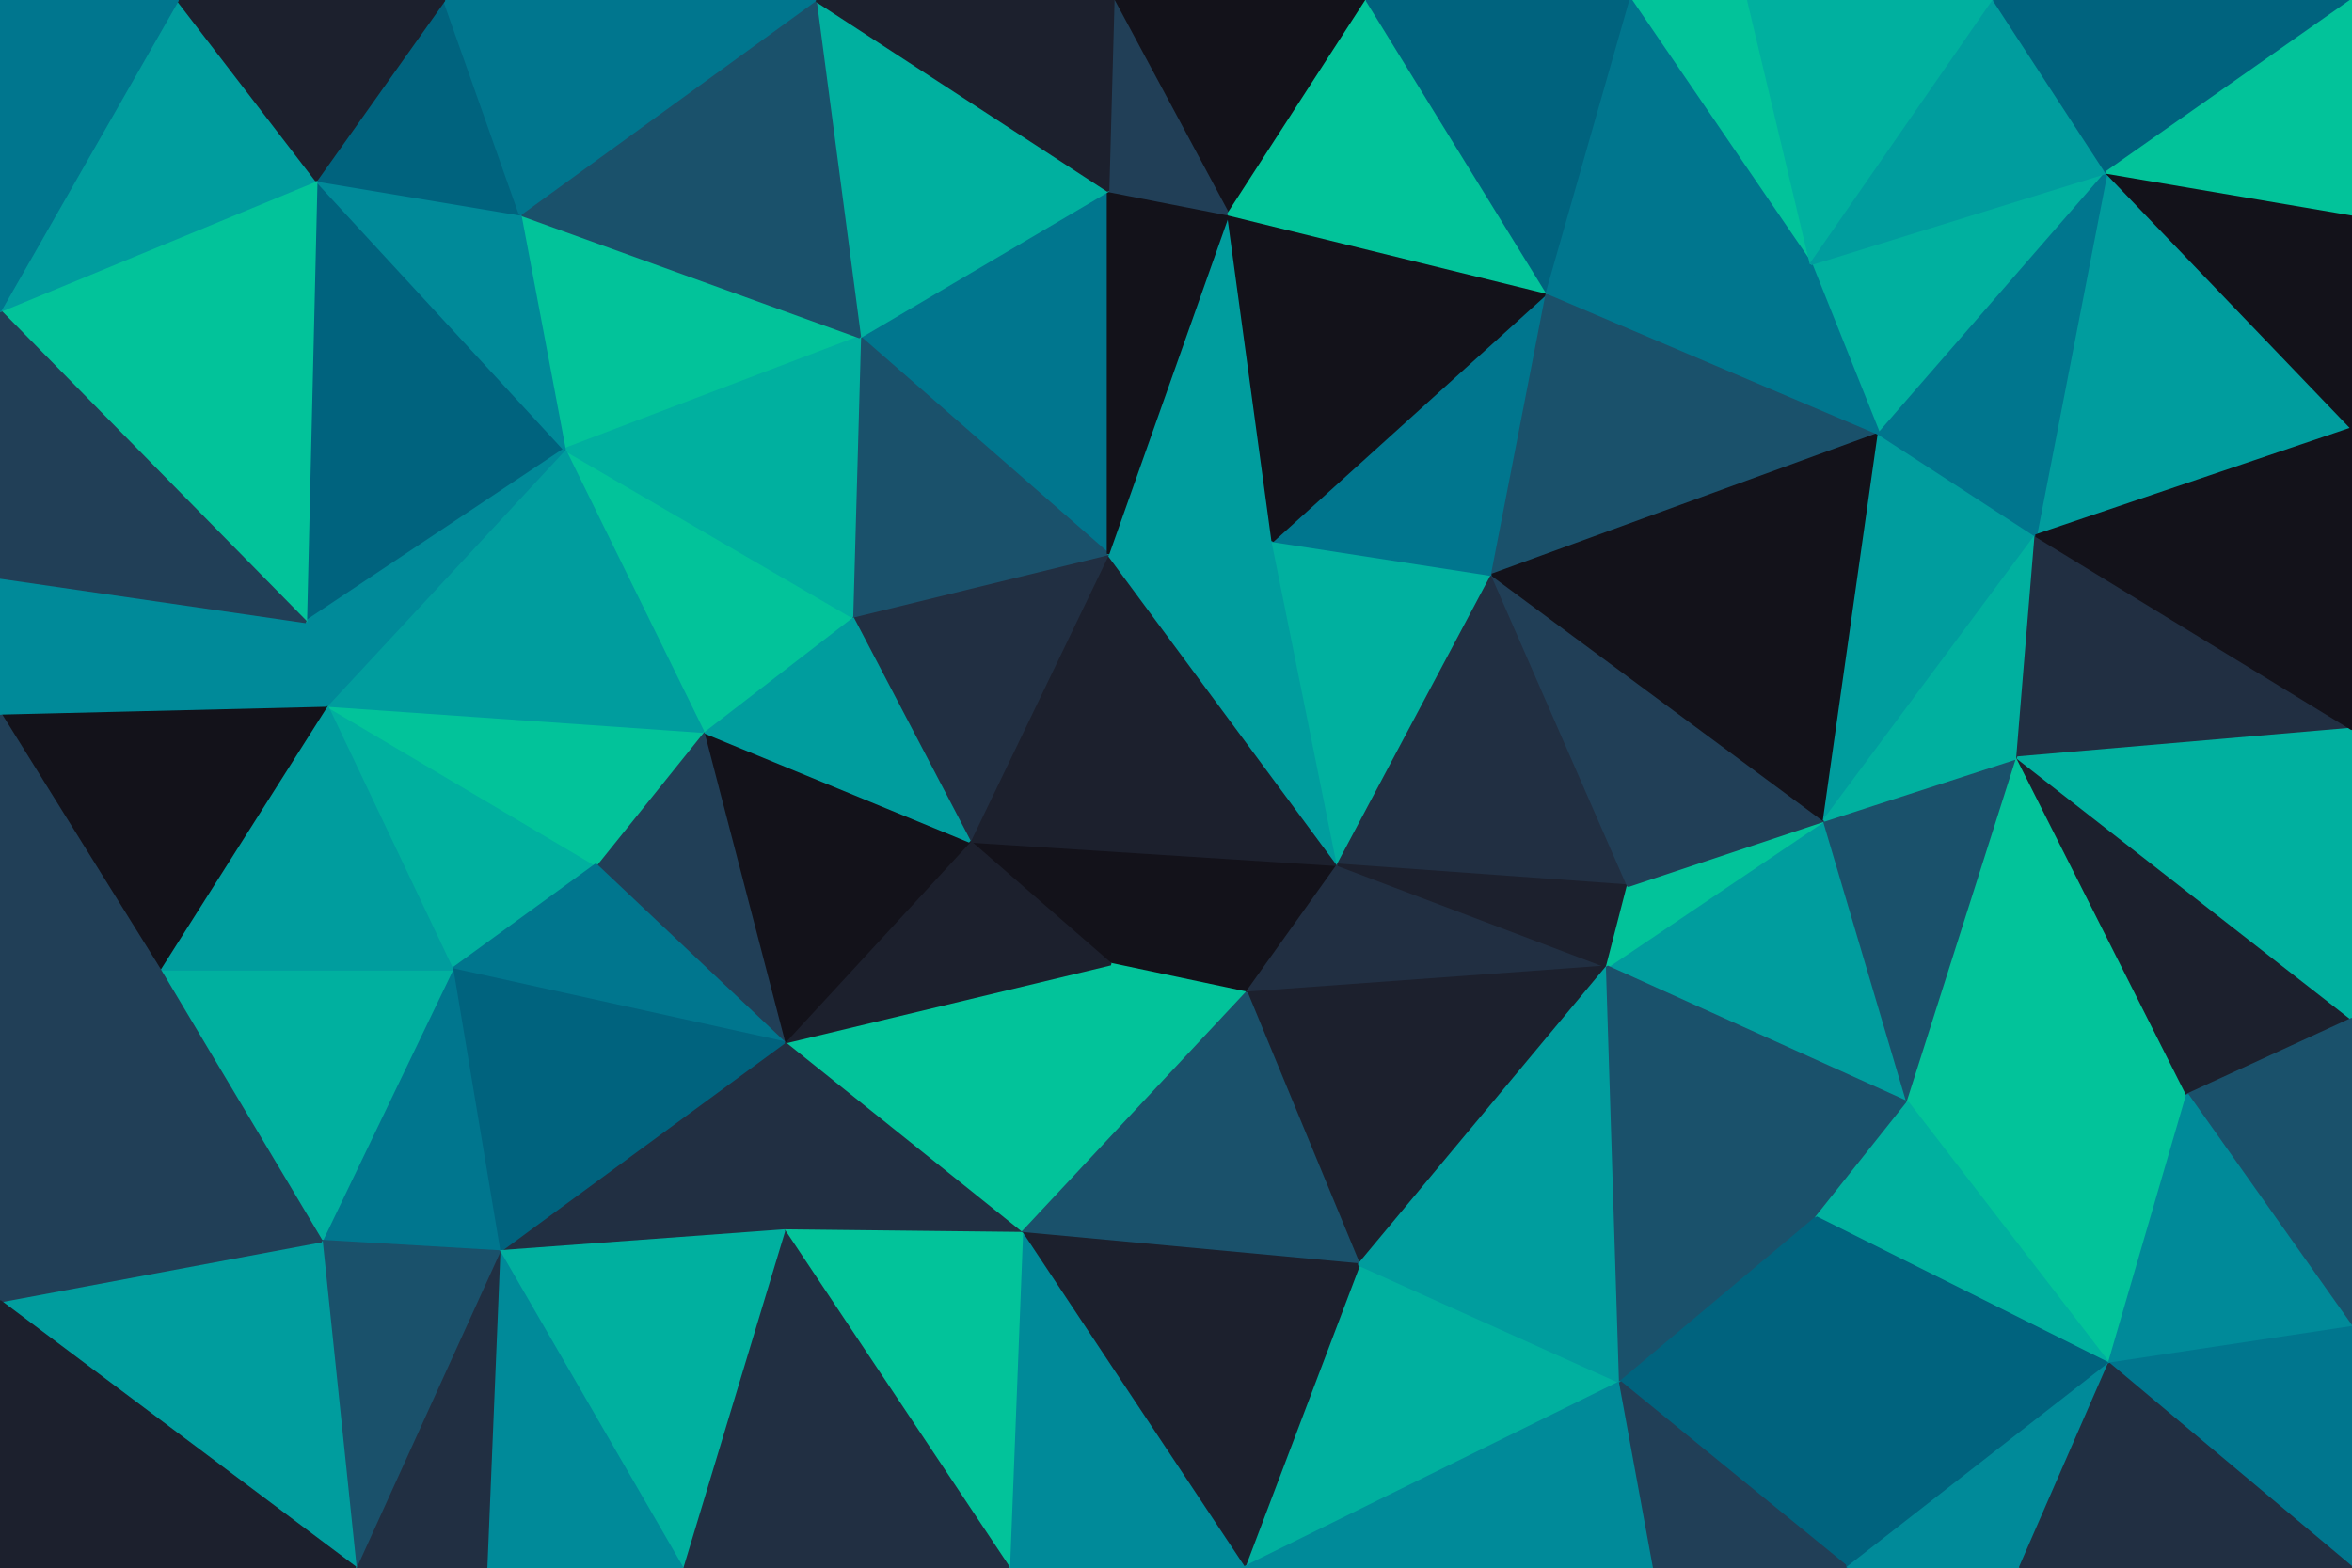
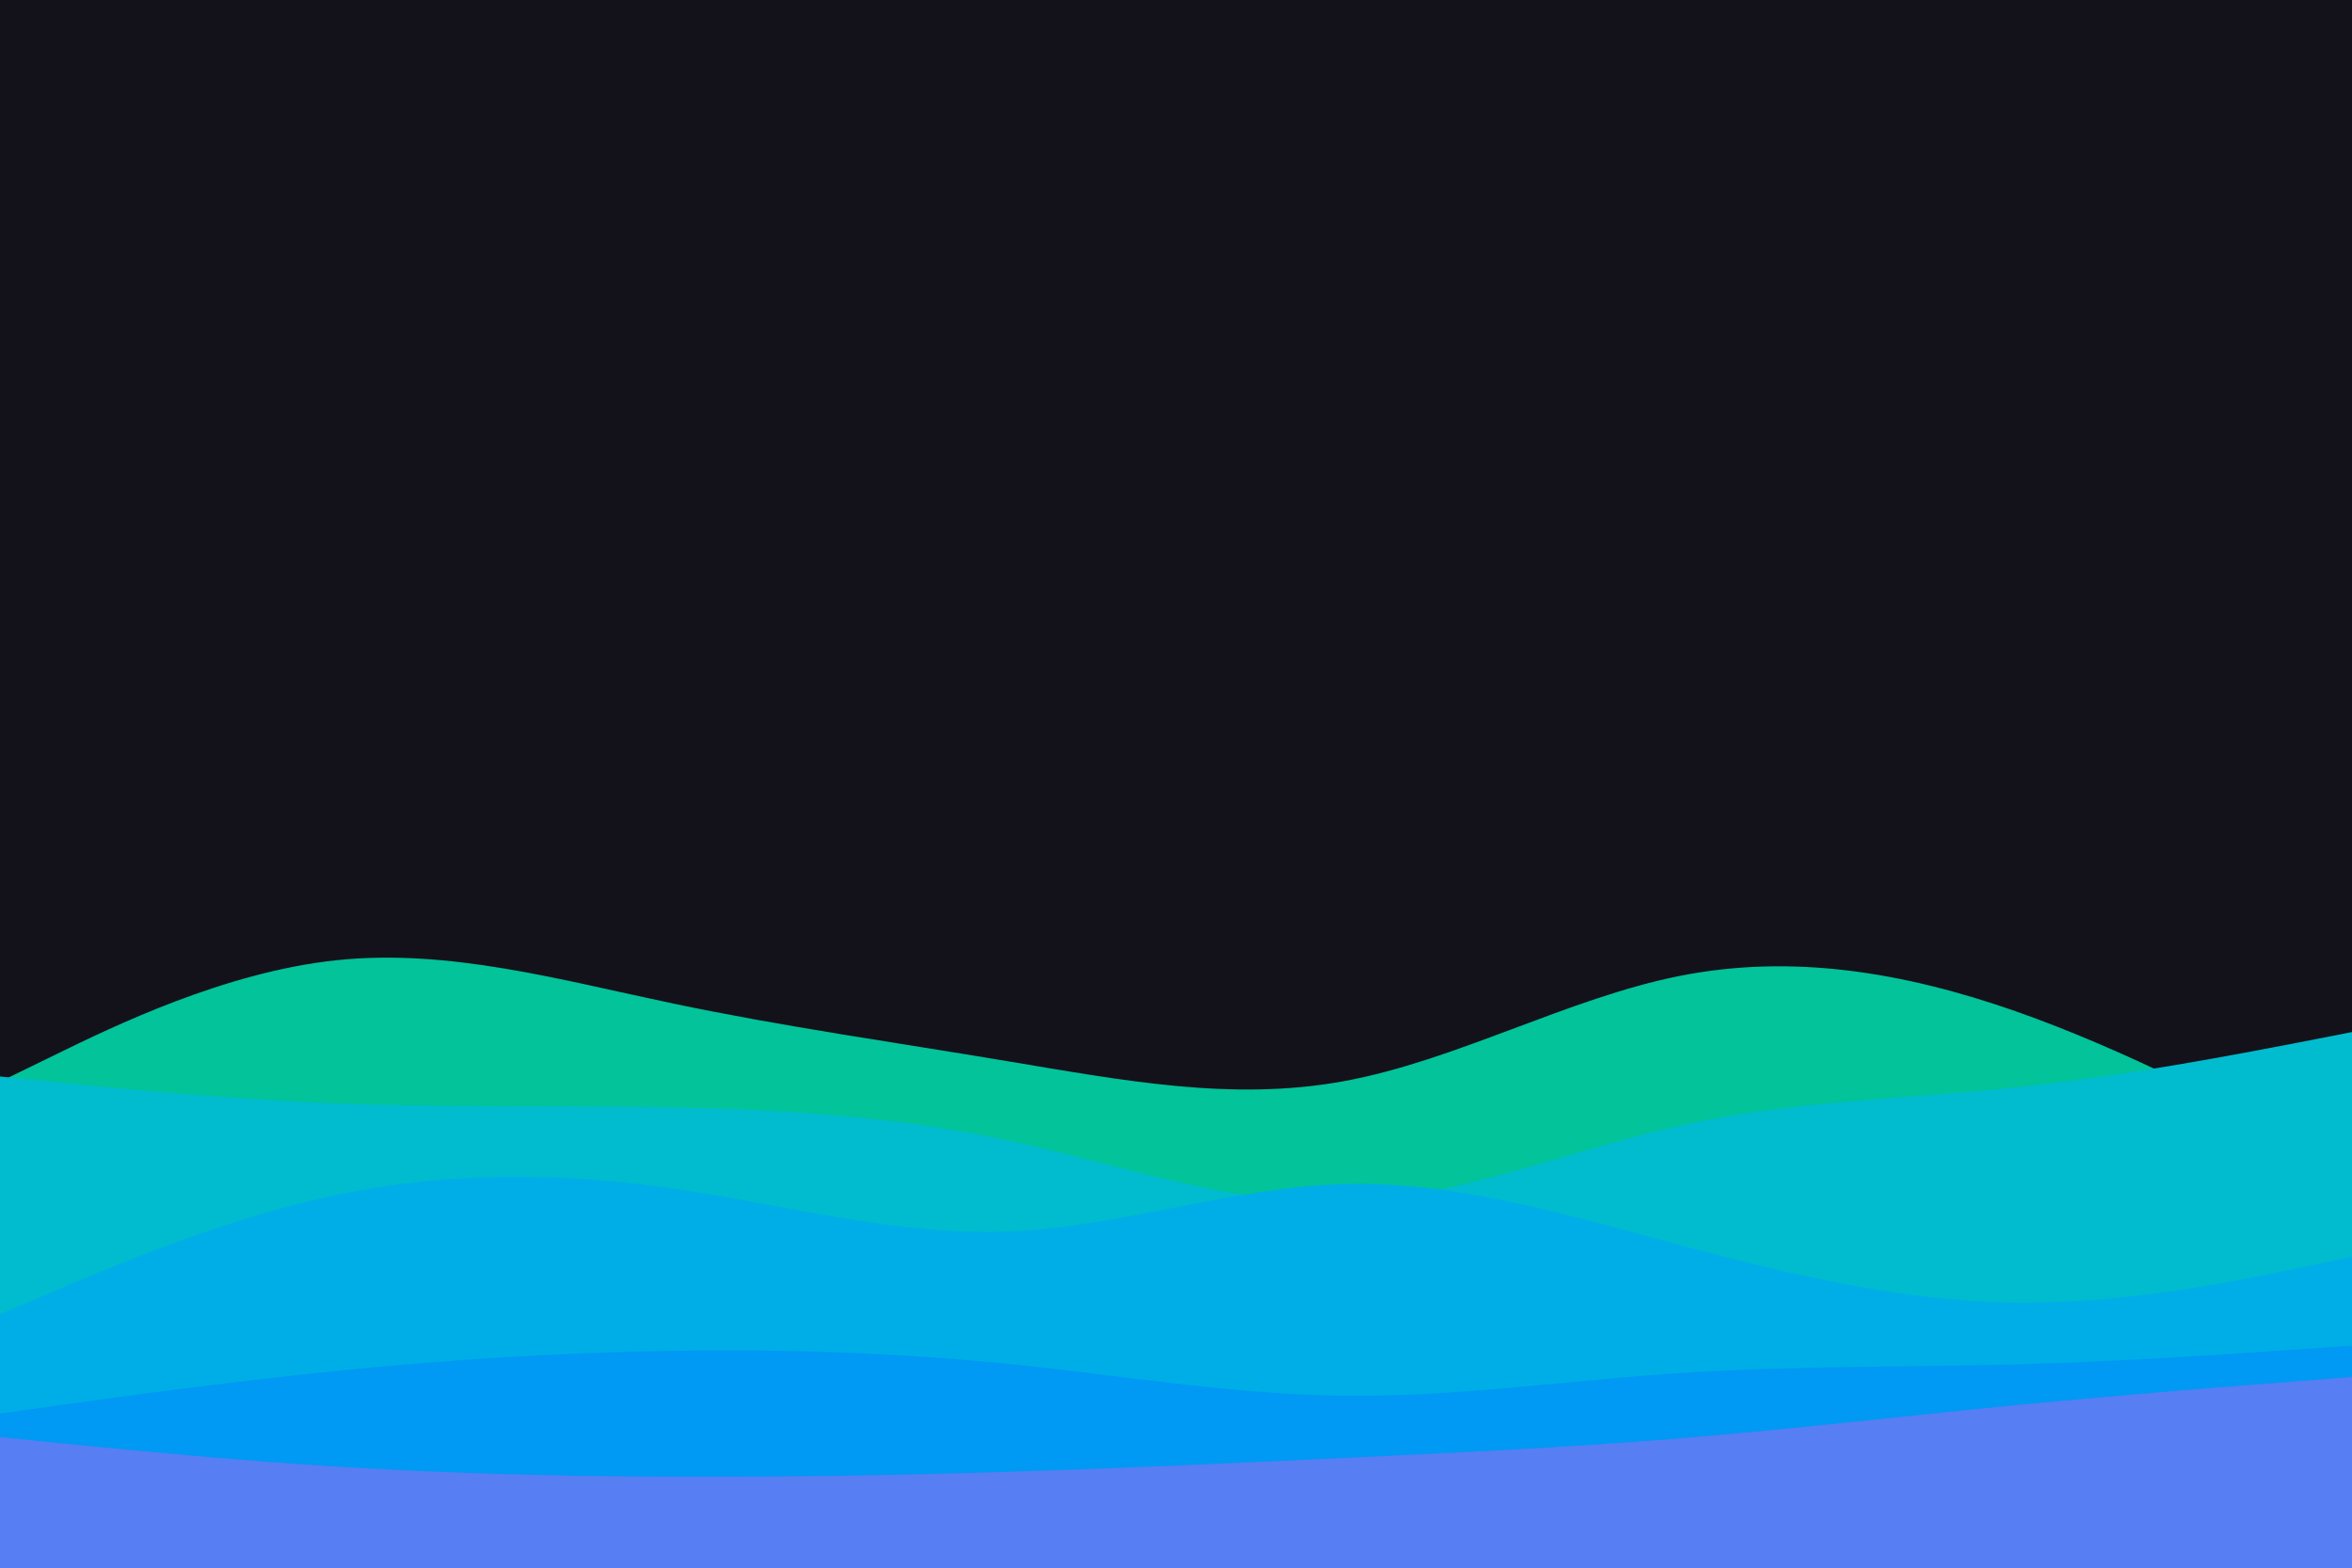
<svg xmlns="http://www.w3.org/2000/svg" id="visual" viewBox="0 0 900 600" width="900" height="600" version="1.1">
-   <g stroke-width="1" stroke-linejoin="bevel">
-     <path d="M512 331L425 369L477 380Z" fill="#13121a" stroke="#13121a" />
-     <path d="M512 331L371 322L425 369Z" fill="#13121a" stroke="#13121a" />
-     <path d="M512 331L424 212L371 322Z" fill="#1c202d" stroke="#1c202d" />
-     <path d="M512 331L487 207L424 212Z" fill="#009d9e" stroke="#009d9e" />
-     <path d="M512 331L571 220L487 207Z" fill="#00b09f" stroke="#00b09f" />
-     <path d="M300 399L391 472L425 369Z" fill="#02c39a" stroke="#02c39a" />
-     <path d="M425 369L391 472L477 380Z" fill="#02c39a" stroke="#02c39a" />
-     <path d="M477 380L615 370L512 331Z" fill="#212f42" stroke="#212f42" />
-     <path d="M512 331L623 339L571 220Z" fill="#212f42" stroke="#212f42" />
-     <path d="M520 484L615 370L477 380Z" fill="#1c202d" stroke="#1c202d" />
-     <path d="M615 370L623 339L512 331Z" fill="#1c202d" stroke="#1c202d" />
-     <path d="M391 472L520 484L477 380Z" fill="#1a516b" stroke="#1a516b" />
-     <path d="M424 212L326 236L371 322Z" fill="#212f42" stroke="#212f42" />
-     <path d="M371 322L300 399L425 369Z" fill="#1c202d" stroke="#1c202d" />
-     <path d="M269 280L300 399L371 322Z" fill="#13121a" stroke="#13121a" />
-     <path d="M326 236L269 280L371 322Z" fill="#009d9e" stroke="#009d9e" />
-     <path d="M300 399L300 471L391 472Z" fill="#212f42" stroke="#212f42" />
-     <path d="M476 600L620 529L520 484Z" fill="#00b09f" stroke="#00b09f" />
-     <path d="M191 479L300 471L300 399Z" fill="#212f42" stroke="#212f42" />
-     <path d="M269 280L228 331L300 399Z" fill="#213f57" stroke="#213f57" />
-     <path d="M730 422L698 314L615 370Z" fill="#009d9e" stroke="#009d9e" />
-     <path d="M615 370L698 314L623 339Z" fill="#02c39a" stroke="#02c39a" />
-     <path d="M623 339L698 314L571 220Z" fill="#213f57" stroke="#213f57" />
-     <path d="M424 73L329 129L424 212Z" fill="#00768e" stroke="#00768e" />
-     <path d="M424 212L329 129L326 236Z" fill="#1a516b" stroke="#1a516b" />
-     <path d="M326 236L216 172L269 280Z" fill="#02c39a" stroke="#02c39a" />
-     <path d="M125 270L173 371L228 331Z" fill="#00b09f" stroke="#00b09f" />
-     <path d="M470 82L424 212L487 207Z" fill="#009d9e" stroke="#009d9e" />
-     <path d="M592 112L487 207L571 220Z" fill="#00768e" stroke="#00768e" />
-     <path d="M592 112L470 82L487 207Z" fill="#13121a" stroke="#13121a" />
-     <path d="M476 600L520 484L391 472Z" fill="#1c202d" stroke="#1c202d" />
-     <path d="M520 484L620 529L615 370Z" fill="#009d9e" stroke="#009d9e" />
-     <path d="M719 166L592 112L571 220Z" fill="#1a516b" stroke="#1a516b" />
-     <path d="M470 82L424 73L424 212Z" fill="#13121a" stroke="#13121a" />
-     <path d="M386 600L476 600L391 472Z" fill="#008a99" stroke="#008a99" />
-     <path d="M620 529L695 466L615 370Z" fill="#1a516b" stroke="#1a516b" />
-     <path d="M300 471L386 600L391 472Z" fill="#02c39a" stroke="#02c39a" />
-     <path d="M695 466L730 422L615 370Z" fill="#1a516b" stroke="#1a516b" />
-     <path d="M125 270L228 331L269 280Z" fill="#02c39a" stroke="#02c39a" />
-     <path d="M228 331L173 371L300 399Z" fill="#00768e" stroke="#00768e" />
-     <path d="M300 471L261 600L386 600Z" fill="#212f42" stroke="#212f42" />
-     <path d="M199 82L216 172L329 129Z" fill="#02c39a" stroke="#02c39a" />
-     <path d="M329 129L216 172L326 236Z" fill="#00b09f" stroke="#00b09f" />
-     <path d="M698 314L719 166L571 220Z" fill="#13121a" stroke="#13121a" />
-     <path d="M779 205L719 166L698 314Z" fill="#009d9e" stroke="#009d9e" />
-     <path d="M173 371L191 479L300 399Z" fill="#00637e" stroke="#00637e" />
-     <path d="M730 422L772 290L698 314Z" fill="#1a516b" stroke="#1a516b" />
-     <path d="M807 522L837 419L730 422Z" fill="#02c39a" stroke="#02c39a" />
-     <path d="M620 529L707 600L695 466Z" fill="#00637e" stroke="#00637e" />
-     <path d="M476 600L633 600L620 529Z" fill="#008a99" stroke="#008a99" />
-     <path d="M806 66L693 101L719 166Z" fill="#00b09f" stroke="#00b09f" />
-     <path d="M719 166L693 101L592 112Z" fill="#00768e" stroke="#00768e" />
-     <path d="M523 0L426 0L470 82Z" fill="#13121a" stroke="#13121a" />
-     <path d="M470 82L426 0L424 73Z" fill="#213f57" stroke="#213f57" />
-     <path d="M523 0L470 82L592 112Z" fill="#02c39a" stroke="#02c39a" />
-     <path d="M424 73L312 0L329 129Z" fill="#00b09f" stroke="#00b09f" />
-     <path d="M191 479L261 600L300 471Z" fill="#00b09f" stroke="#00b09f" />
-     <path d="M624 0L523 0L592 112Z" fill="#00637e" stroke="#00637e" />
-     <path d="M216 172L125 270L269 280Z" fill="#009d9e" stroke="#009d9e" />
-     <path d="M173 371L123 475L191 479Z" fill="#00768e" stroke="#00768e" />
-     <path d="M772 290L779 205L698 314Z" fill="#00b09f" stroke="#00b09f" />
-     <path d="M121 69L117 238L216 172Z" fill="#00637e" stroke="#00637e" />
-     <path d="M216 172L117 238L125 270Z" fill="#008a99" stroke="#008a99" />
-     <path d="M312 0L199 82L329 129Z" fill="#1a516b" stroke="#1a516b" />
-     <path d="M426 0L312 0L424 73Z" fill="#1c202d" stroke="#1c202d" />
-     <path d="M633 600L707 600L620 529Z" fill="#213f57" stroke="#213f57" />
-     <path d="M730 422L837 419L772 290Z" fill="#02c39a" stroke="#02c39a" />
-     <path d="M61 371L123 475L173 371Z" fill="#00b09f" stroke="#00b09f" />
-     <path d="M191 479L186 600L261 600Z" fill="#008a99" stroke="#008a99" />
-     <path d="M61 371L173 371L125 270Z" fill="#009d9e" stroke="#009d9e" />
-     <path d="M669 0L624 0L693 101Z" fill="#02c39a" stroke="#02c39a" />
-     <path d="M693 101L624 0L592 112Z" fill="#00768e" stroke="#00768e" />
-     <path d="M136 600L186 600L191 479Z" fill="#212f42" stroke="#212f42" />
-     <path d="M807 522L730 422L695 466Z" fill="#00b09f" stroke="#00b09f" />
-     <path d="M772 290L900 279L779 205Z" fill="#212f42" stroke="#212f42" />
-     <path d="M763 0L669 0L693 101Z" fill="#00b09f" stroke="#00b09f" />
-     <path d="M707 600L807 522L695 466Z" fill="#00637e" stroke="#00637e" />
-     <path d="M0 273L61 371L125 270Z" fill="#13121a" stroke="#13121a" />
-     <path d="M123 475L136 600L191 479Z" fill="#1a516b" stroke="#1a516b" />
-     <path d="M707 600L773 600L807 522Z" fill="#008a99" stroke="#008a99" />
-     <path d="M0 498L136 600L123 475Z" fill="#009d9e" stroke="#009d9e" />
-     <path d="M199 82L121 69L216 172Z" fill="#008a99" stroke="#008a99" />
-     <path d="M0 273L0 383L61 371Z" fill="#213f57" stroke="#213f57" />
-     <path d="M170 0L121 69L199 82Z" fill="#00637e" stroke="#00637e" />
-     <path d="M900 164L806 66L779 205Z" fill="#009d9e" stroke="#009d9e" />
-     <path d="M779 205L806 66L719 166Z" fill="#00768e" stroke="#00768e" />
-     <path d="M312 0L170 0L199 82Z" fill="#00768e" stroke="#00768e" />
-     <path d="M900 390L772 290L837 419Z" fill="#1c202d" stroke="#1c202d" />
-     <path d="M900 390L900 279L772 290Z" fill="#00b09f" stroke="#00b09f" />
-     <path d="M900 508L900 390L837 419Z" fill="#1a516b" stroke="#1a516b" />
-     <path d="M900 508L837 419L807 522Z" fill="#008a99" stroke="#008a99" />
-     <path d="M806 66L763 0L693 101Z" fill="#009d9e" stroke="#009d9e" />
-     <path d="M0 273L125 270L117 238Z" fill="#008a99" stroke="#008a99" />
-     <path d="M61 371L0 498L123 475Z" fill="#213f57" stroke="#213f57" />
-     <path d="M0 221L0 273L117 238Z" fill="#008a99" stroke="#008a99" />
-     <path d="M900 279L900 164L779 205Z" fill="#13121a" stroke="#13121a" />
-     <path d="M806 66L900 0L763 0Z" fill="#00637e" stroke="#00637e" />
-     <path d="M0 119L117 238L121 69Z" fill="#02c39a" stroke="#02c39a" />
-     <path d="M0 119L0 221L117 238Z" fill="#213f57" stroke="#213f57" />
-     <path d="M900 600L900 508L807 522Z" fill="#00768e" stroke="#00768e" />
-     <path d="M0 383L0 498L61 371Z" fill="#213f57" stroke="#213f57" />
-     <path d="M900 164L900 82L806 66Z" fill="#13121a" stroke="#13121a" />
-     <path d="M68 0L0 119L121 69Z" fill="#009d9e" stroke="#009d9e" />
-     <path d="M170 0L68 0L121 69Z" fill="#1c202d" stroke="#1c202d" />
-     <path d="M773 600L900 600L807 522Z" fill="#212f42" stroke="#212f42" />
-     <path d="M0 498L0 600L136 600Z" fill="#1c202d" stroke="#1c202d" />
-     <path d="M900 82L900 0L806 66Z" fill="#02c39a" stroke="#02c39a" />
-     <path d="M68 0L0 0L0 119Z" fill="#00768e" stroke="#00768e" />
-   </g>
+   <rect x="0" y="0" width="900" height="600" fill="#13121a" />
+   <path d="M0 414L21.5 403.5C43 393 86 372 128.8 367.5C171.7 363 214.3 375 257.2 384C300 393 343 399 385.8 406.2C428.7 413.3 471.3 421.7 514.2 413.8C557 406 600 382 642.8 373.5C685.7 365 728.3 372 771.2 387C814 402 857 425 878.5 436.5L900 448L900 601L878.5 601C857 601 814 601 771.2 601C728.3 601 685.7 601 642.8 601C600 601 557 601 514.2 601C471.3 601 428.7 601 385.8 601C343 601 300 601 257.2 601C214.3 601 171.7 601 128.8 601C86 601 43 601 21.5 601L0 601Z" fill="#02c39a" />
+   <path d="M0 412L21.5 414.2C43 416.3 86 420.7 128.8 422.3C171.7 424 214.3 423 257.2 423.8C300 424.7 343 427.3 385.8 436.5C428.7 445.7 471.3 461.3 514.2 460C557 458.7 600 440.3 642.8 430.8C685.7 421.3 728.3 420.7 771.2 416.2C814 411.7 857 403.3 878.5 399.2L900 395L900 601L878.5 601C857 601 814 601 771.2 601C728.3 601 685.7 601 642.8 601C600 601 557 601 514.2 601C471.3 601 428.7 601 385.8 601C343 601 300 601 257.2 601C214.3 601 171.7 601 128.8 601C86 601 43 601 21.5 601L0 601Z" fill="#00bcce" />
+   <path d="M0 503L21.5 493.8C43 484.7 86 466.3 128.8 457.3C171.7 448.3 214.3 448.7 257.2 454.8C300 461 343 473 385.8 471.3C428.7 469.7 471.3 454.3 514.2 453.2C557 452 600 465 642.8 476.5C685.7 488 728.3 498 771.2 498.5C814 499 857 490 878.5 485.5L900 481L900 601L878.5 601C857 601 814 601 771.2 601C728.3 601 685.7 601 642.8 601C600 601 557 601 514.2 601C471.3 601 428.7 601 385.8 601C343 601 300 601 257.2 601C214.3 601 171.7 601 128.8 601C86 601 43 601 21.5 601L0 601Z" fill="#00aee7" />
+   <path d="M0 541L21.5 538C43 535 86 529 128.8 524.7C171.7 520.3 214.3 517.7 257.2 517C300 516.3 343 517.7 385.8 522C428.7 526.3 471.3 533.7 514.2 534.2C557 534.7 600 528.3 642.8 525.5C685.7 522.7 728.3 523.3 771.2 522.2C814 521 857 518 878.5 516.5L900 515L900 601L878.5 601C857 601 814 601 771.2 601C728.3 601 685.7 601 642.8 601C600 601 557 601 514.2 601C471.3 601 428.7 601 385.8 601C343 601 300 601 257.2 601C214.3 601 171.7 601 128.8 601C86 601 43 601 21.5 601L0 601Z" fill="#0099f3" />
+   <path d="M0 550L21.5 552.2C43 554.3 86 558.7 128.8 561.3C171.7 564 214.3 565 257.2 565.2C300 565.3 343 564.7 385.8 563.3C428.7 562 471.3 560 514.2 558C557 556 600 554 642.8 550.5C685.7 547 728.3 542 771.2 537.8C814 533.7 857 530.3 878.5 528.7L900 527L900 601L878.5 601C857 601 814 601 771.2 601C728.3 601 685.7 601 642.8 601C600 601 557 601 514.2 601C471.3 601 428.7 601 385.8 601C343 601 300 601 257.2 601C214.3 601 171.7 601 128.8 601C86 601 43 601 21.5 601L0 601Z" fill="#577ef2" />
</svg>
